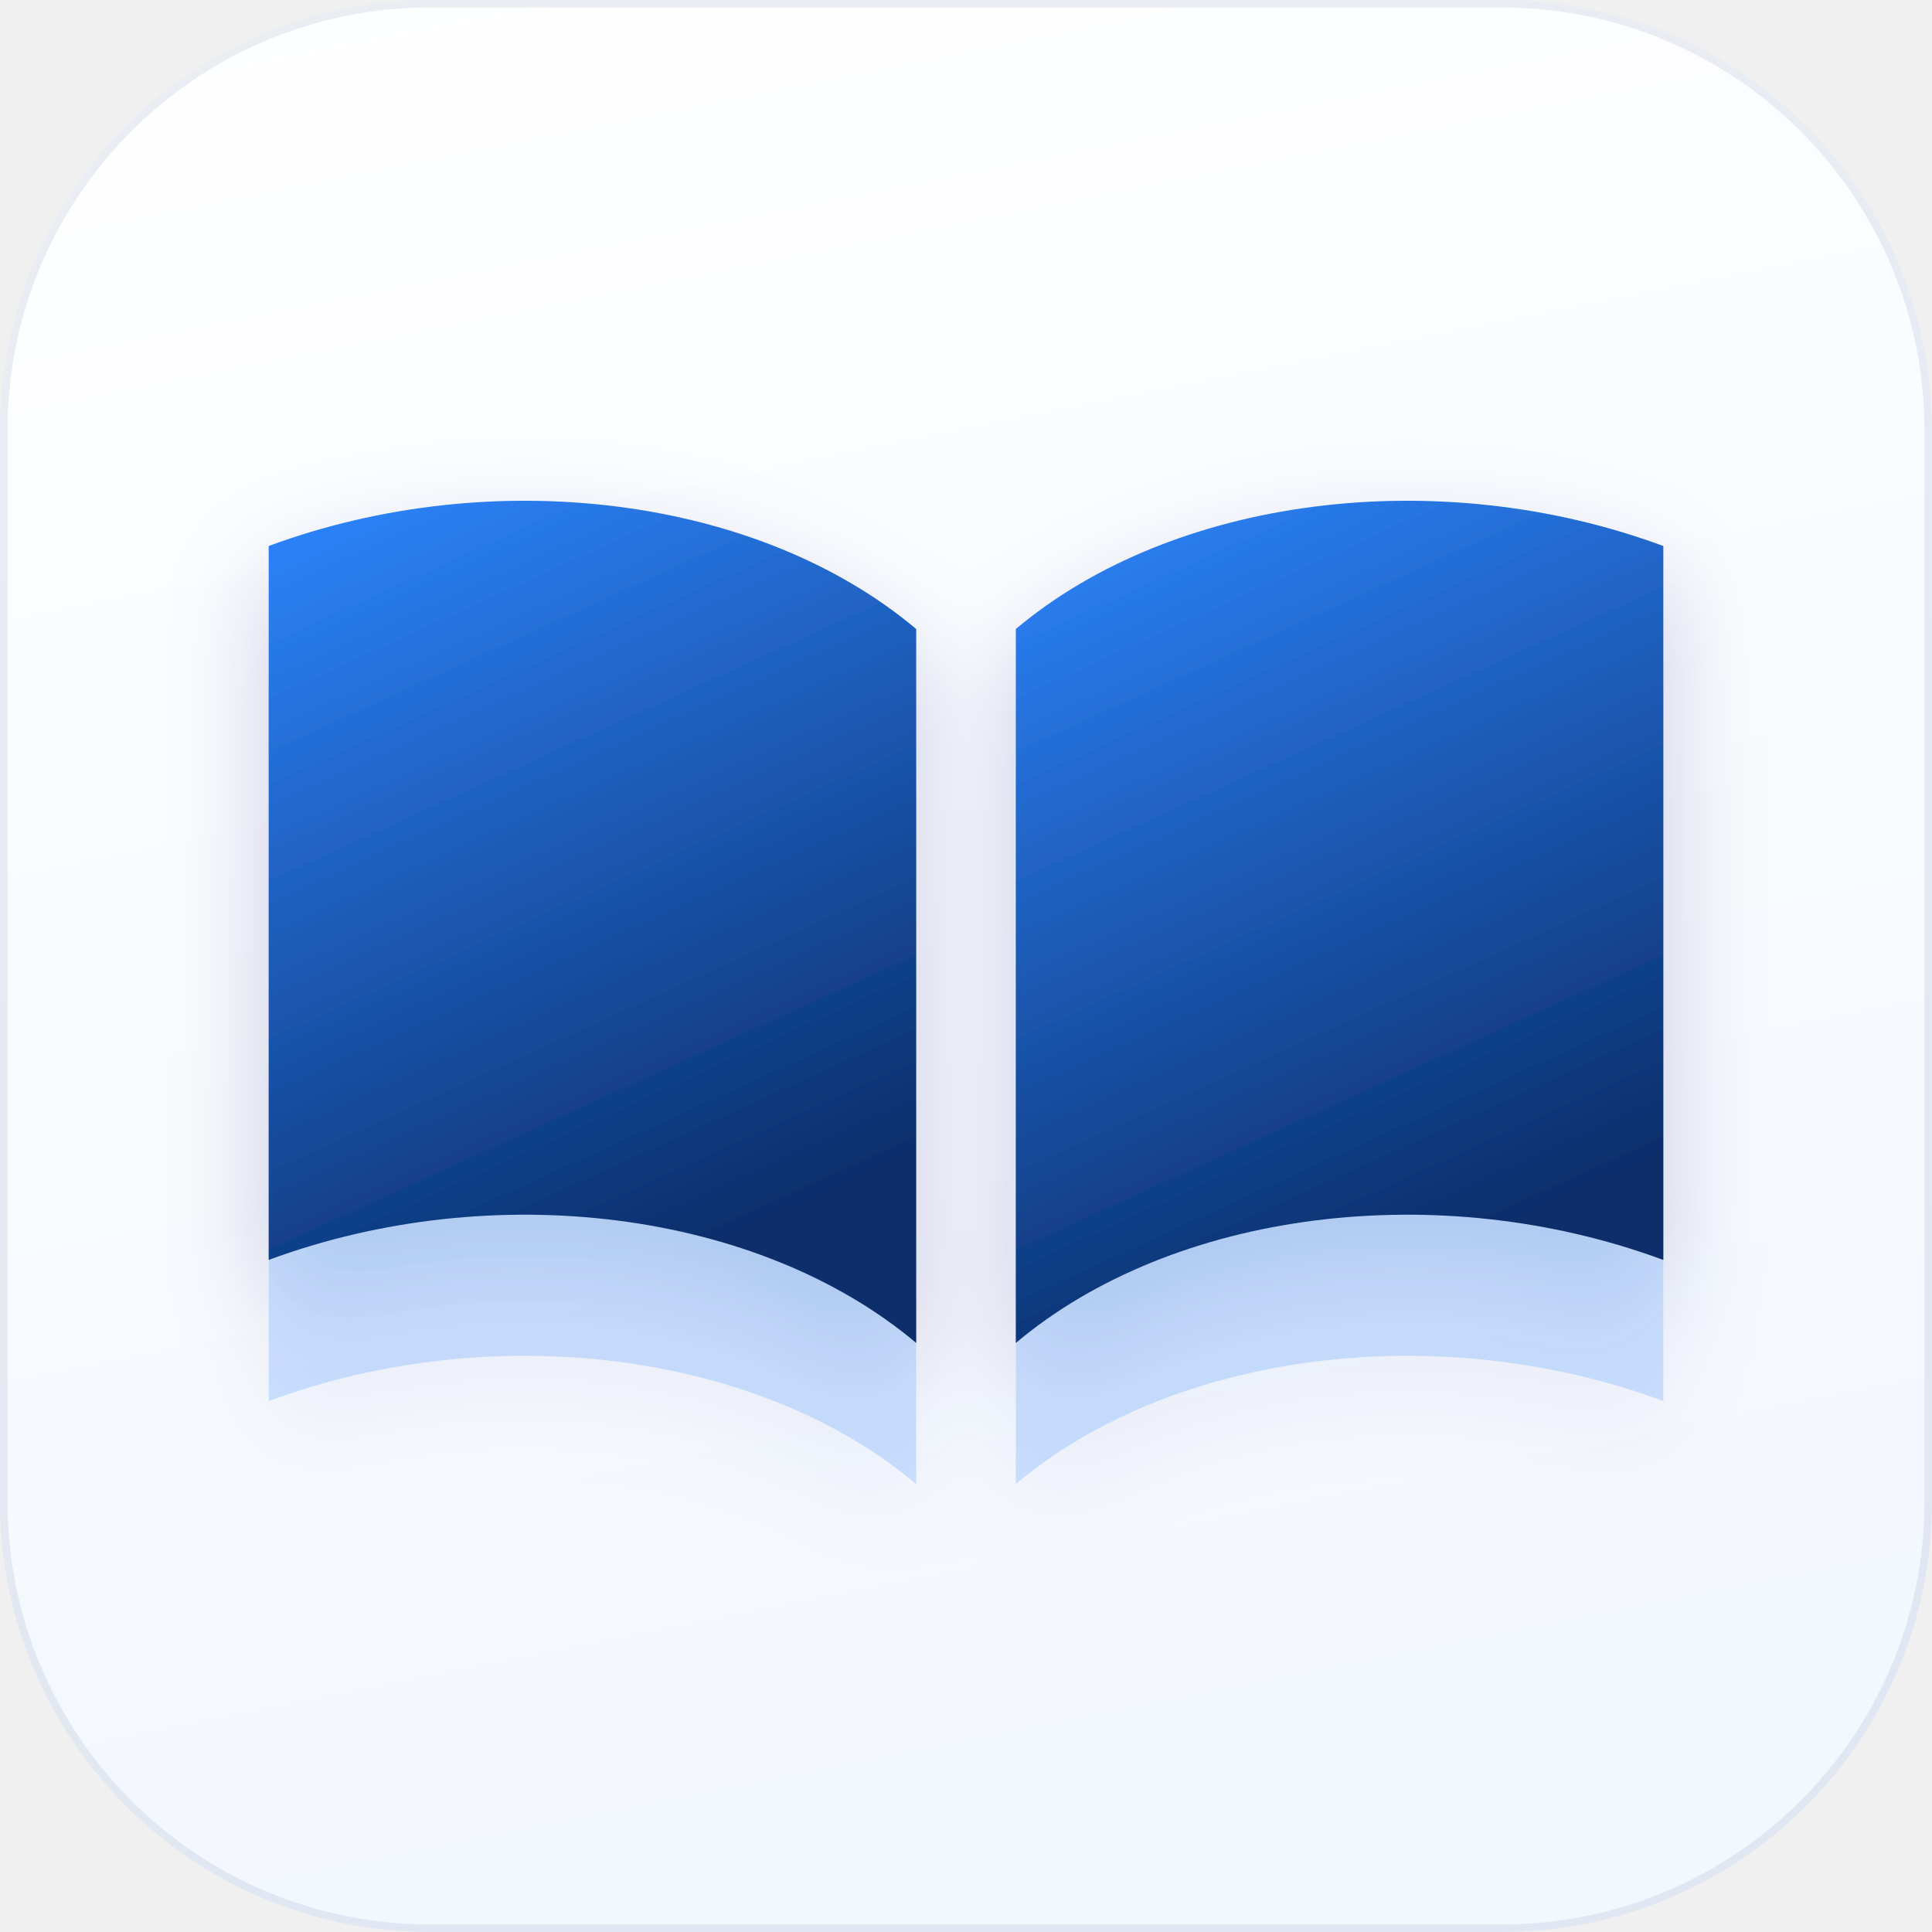
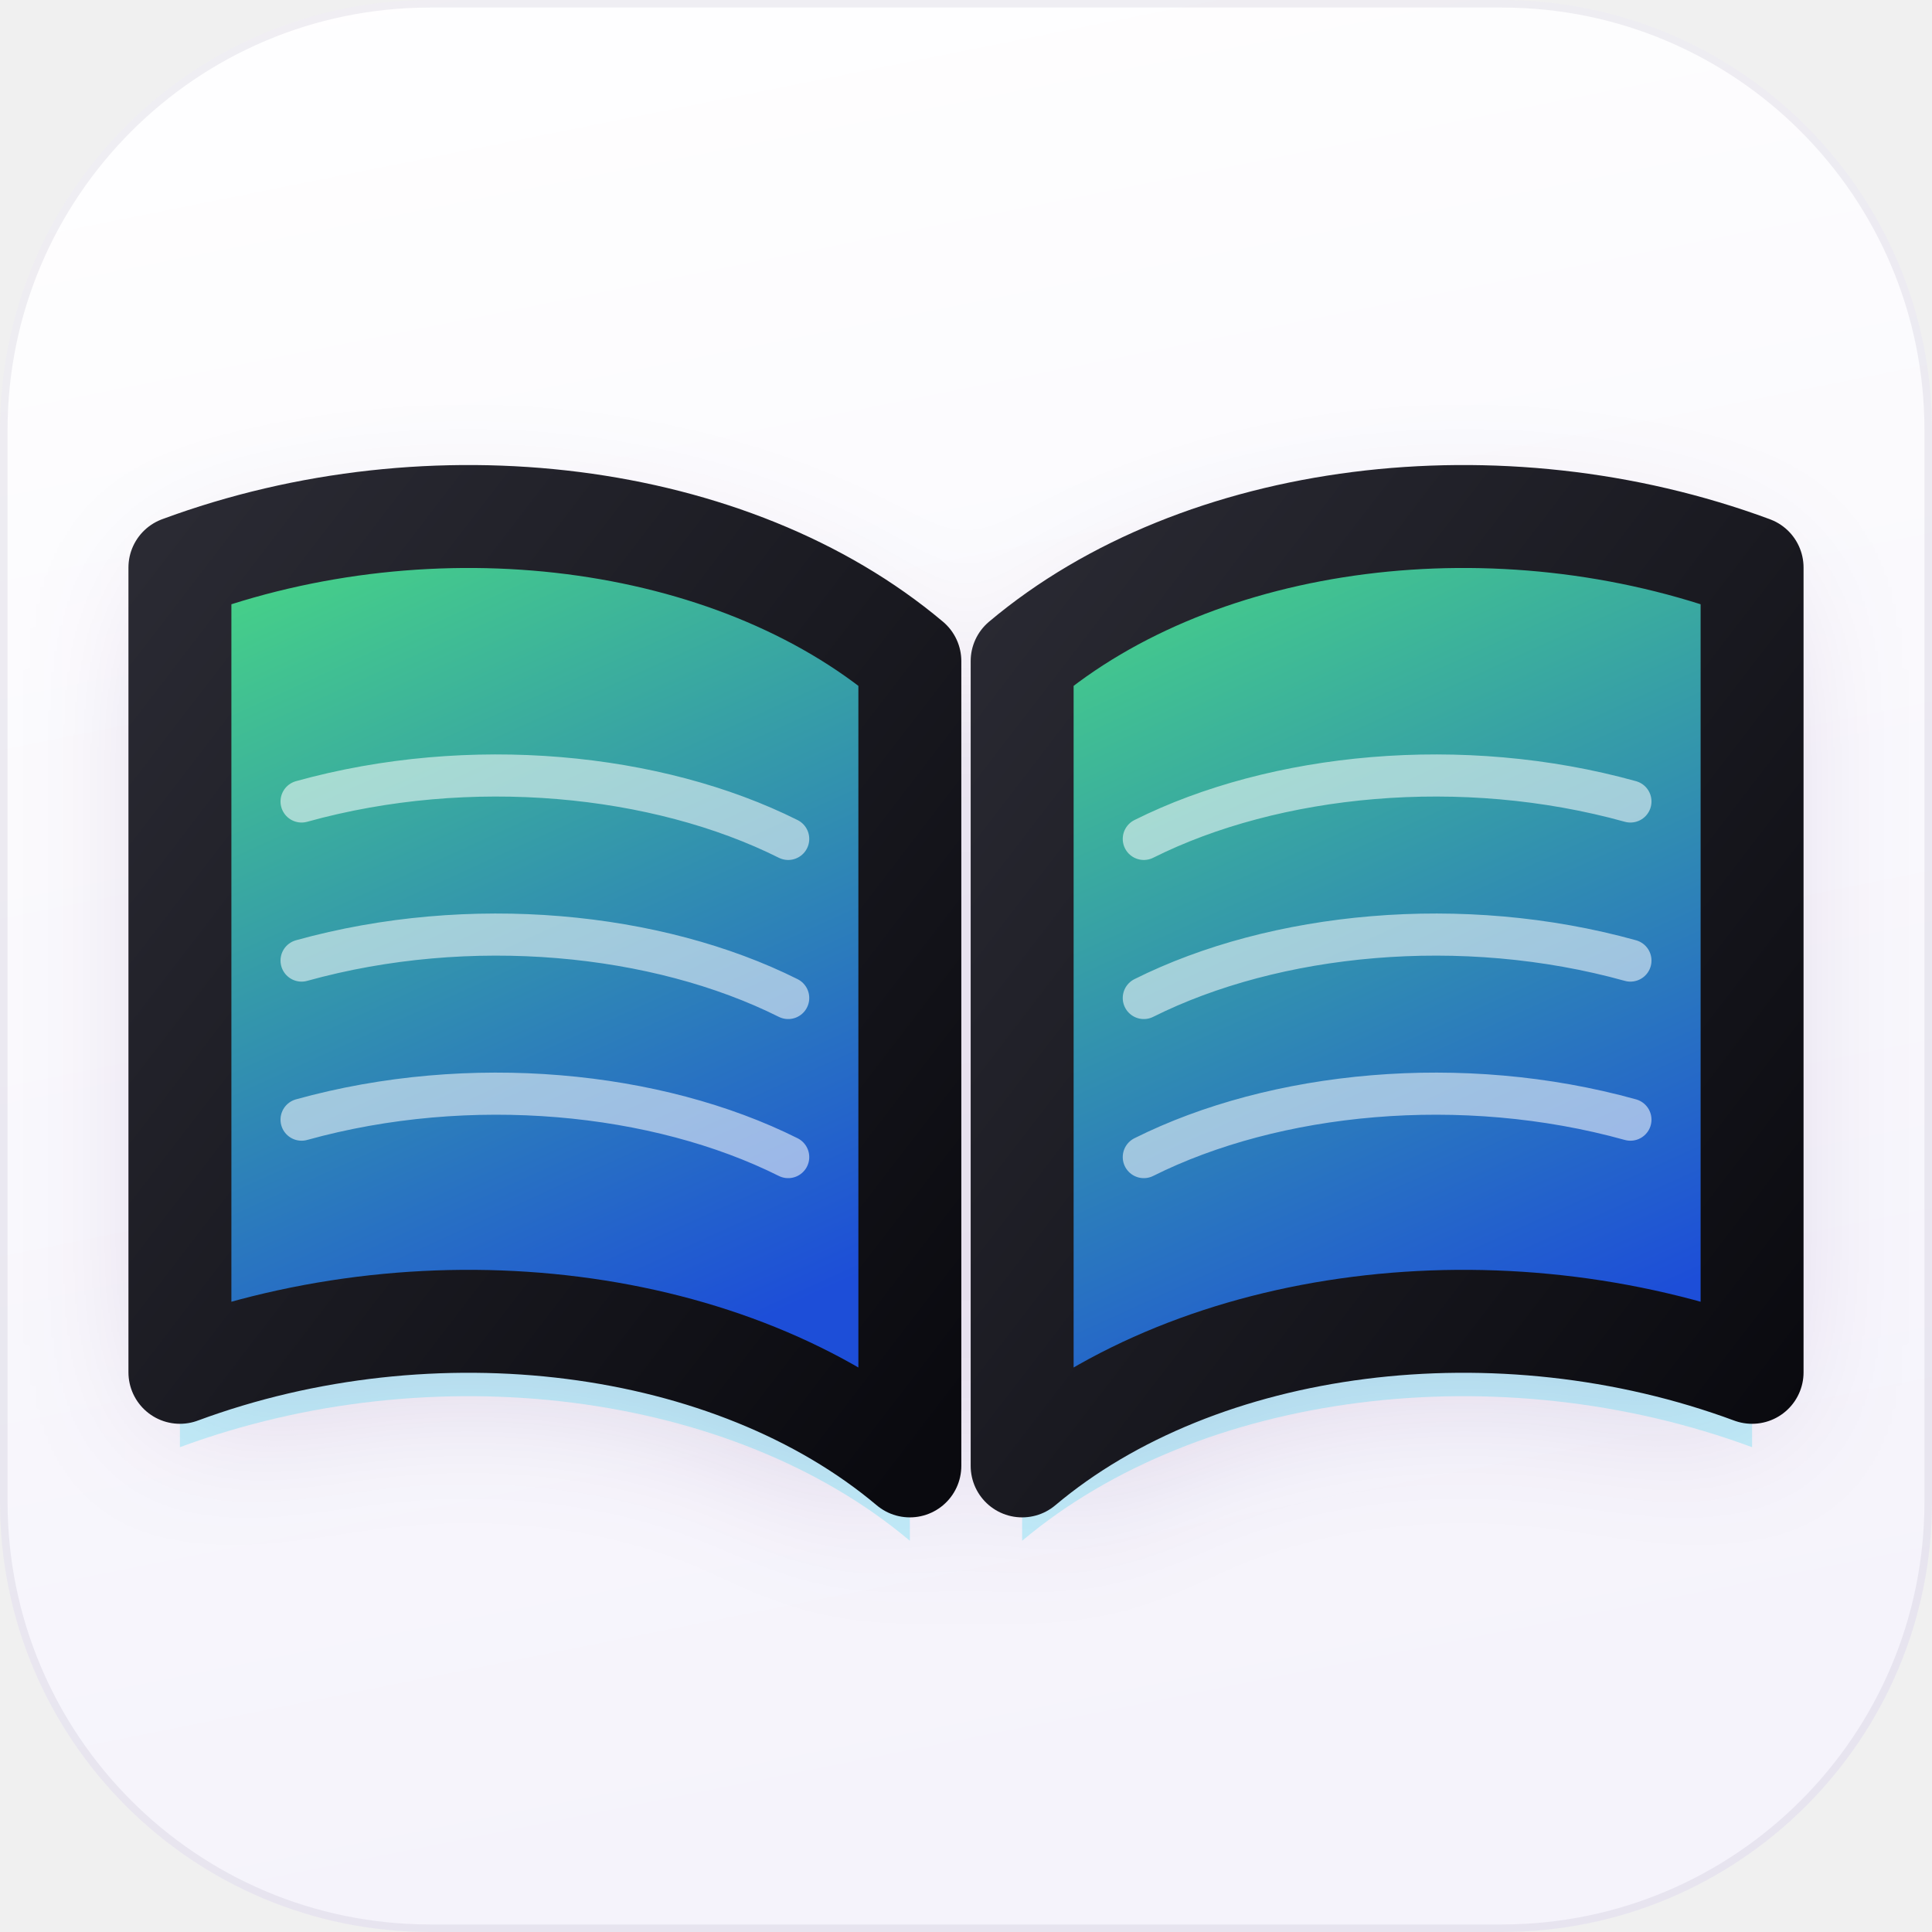
<svg xmlns="http://www.w3.org/2000/svg" viewBox="0 0 512 512" width="512" height="512">
  <defs>
+     <clipPath id="r">
+       <rect width="512" height="512" rx="114" />
+     </clipPath>
    <linearGradient id="wbg" x1="0" y1="0" x2=".2" y2="1">
      <stop offset="0" stop-color="#ffffff" />
-       <stop offset="1" stop-color="#f3f7fe" />
+       <stop offset="1" stop-color="#f5f3fb" />
    </linearGradient>
-     <linearGradient id="kek" gradientUnits="userSpaceOnUse" x1="90" y1="400" x2="430" y2="120">
-       <stop offset="0" stop-color="#0A2E6B" />
-       <stop offset="1" stop-color="#2E86FF" />
+     <linearGradient id="lap" x1="0" y1="0" x2="0.35" y2="1">
+       <stop offset="0" stop-color="#4ade80" />
+       <stop offset="1" stop-color="#1d4ed8" />
    </linearGradient>
-     <linearGradient id="kek2" x1="0" y1="0" x2="0.35" y2="1">
-       <stop offset="0" stop-color="#2E86FF" />
-       <stop offset="1" stop-color="#0A2E6B" />
+     <linearGradient id="ker" x1="0" y1="0" x2="1" y2="1">
+       <stop offset="0" stop-color="#2a2a33" />
+       <stop offset="1" stop-color="#0a0a0f" />
    </linearGradient>
-     <filter id="sh" filterUnits="userSpaceOnUse" x="-200" y="-200" width="912" height="912">
-       <feDropShadow dx="0" dy="10" stdDeviation="12" flood-color="#0A2E6B" flood-opacity=".18" />
+     <filter id="sh" filterUnits="userSpaceOnUse" x="-300" y="-300" width="1100" height="1100">
+       <feGaussianBlur stdDeviation="16" />
    </filter>
  </defs>
-   <rect width="512" height="512" rx="114" fill="url(#wbg)" />
-   <g filter="url(#sh)" transform="translate(256 258) scale(1.1) translate(-256 -285)">
-     <path d="M 244 214 C 206 182, 142 174, 88 194 L 88 366 C 142 346, 206 354, 244 386 Z" fill="#2E86FF" opacity="0.22" transform="translate(0,22)" />
-     <path d="M 268 214 C 306 182, 370 174, 424 194 L 424 366 C 370 346, 306 354, 268 386 Z" fill="#2E86FF" opacity="0.22" transform="translate(0,22)" />
-     <path d="M 244 202 C 206 170, 142 162, 88 182 L 88 354 C 142 334, 206 342, 244 374 Z" fill="url(#kek2)" />
-     <path d="M 268 202 C 306 170, 370 162, 424 182 L 424 354 C 370 334, 306 342, 268 374 Z" fill="url(#kek2)" />
+   <g clip-path="url(#r)">
+     <rect width="512" height="512" fill="url(#wbg)" />
+     <g transform="translate(256 262) scale(1.24) translate(-256 -272)">
+       <g opacity=".2" filter="url(#sh)" transform="translate(0,9)">
+         <path d="M 244 202 C 206 170, 142 162, 88 182 L 88 354 C 142 334, 206 342, 244 374 Z" fill="#3b0764" />
+         <path d="M 268 202 C 306 170, 370 162, 424 182 L 424 354 C 370 334, 306 342, 268 374 Z" fill="#3b0764" />
+       </g>
+       <path d="M 244 202 C 206 170, 142 162, 88 182 L 88 354 C 142 334, 206 342, 244 374 Z" fill="#22d3ee" opacity="0.25" transform="translate(0,16)" />
+       <path d="M 268 202 C 306 170, 370 162, 424 182 L 424 354 C 370 334, 306 342, 268 374 Z" fill="#22d3ee" opacity="0.25" transform="translate(0,16)" />
+       <path d="M 244 202 C 206 170, 142 162, 88 182 L 88 354 C 142 334, 206 342, 244 374 Z" fill="url(#lap)" />
+       <path d="M 268 202 C 306 170, 370 162, 424 182 L 424 354 C 370 334, 306 342, 268 374 Z" fill="url(#lap)" />
+       <path d="M 114 232 C 150 222, 190 226, 218 240" fill="none" stroke="#fff" stroke-opacity=".55" stroke-width="9" stroke-linecap="round" />
+       <path d="M 294 240 C 322 226, 362 222, 398 232" fill="none" stroke="#fff" stroke-opacity=".55" stroke-width="9" stroke-linecap="round" />
+       <path d="M 114 266 C 150 256, 190 260, 218 274" fill="none" stroke="#fff" stroke-opacity=".55" stroke-width="9" stroke-linecap="round" />
+       <path d="M 294 274 C 322 260, 362 256, 398 266" fill="none" stroke="#fff" stroke-opacity=".55" stroke-width="9" stroke-linecap="round" />
+       <path d="M 114 300 C 150 290, 190 294, 218 308" fill="none" stroke="#fff" stroke-opacity=".55" stroke-width="9" stroke-linecap="round" />
+       <path d="M 294 308 C 322 294, 362 290, 398 300" fill="none" stroke="#fff" stroke-opacity=".55" stroke-width="9" stroke-linecap="round" />
+       <path d="M 244 202 C 206 170, 142 162, 88 182 L 88 354 C 142 334, 206 342, 244 374 Z" fill="none" stroke="url(#ker)" stroke-width="22" stroke-linejoin="round" />
+       <path d="M 268 202 C 306 170, 370 162, 424 182 L 424 354 C 370 334, 306 342, 268 374 Z" fill="none" stroke="url(#ker)" stroke-width="22" stroke-linejoin="round" />
+     </g>
  </g>
-   <rect x="1" y="1" width="510" height="510" rx="113" fill="none" stroke="#0A2E6B" stroke-opacity=".08" stroke-width="2" />
+   <rect x="1" y="1" width="510" height="510" rx="113" fill="none" stroke="#1e1b4b" stroke-opacity=".07" stroke-width="2" />
</svg>
